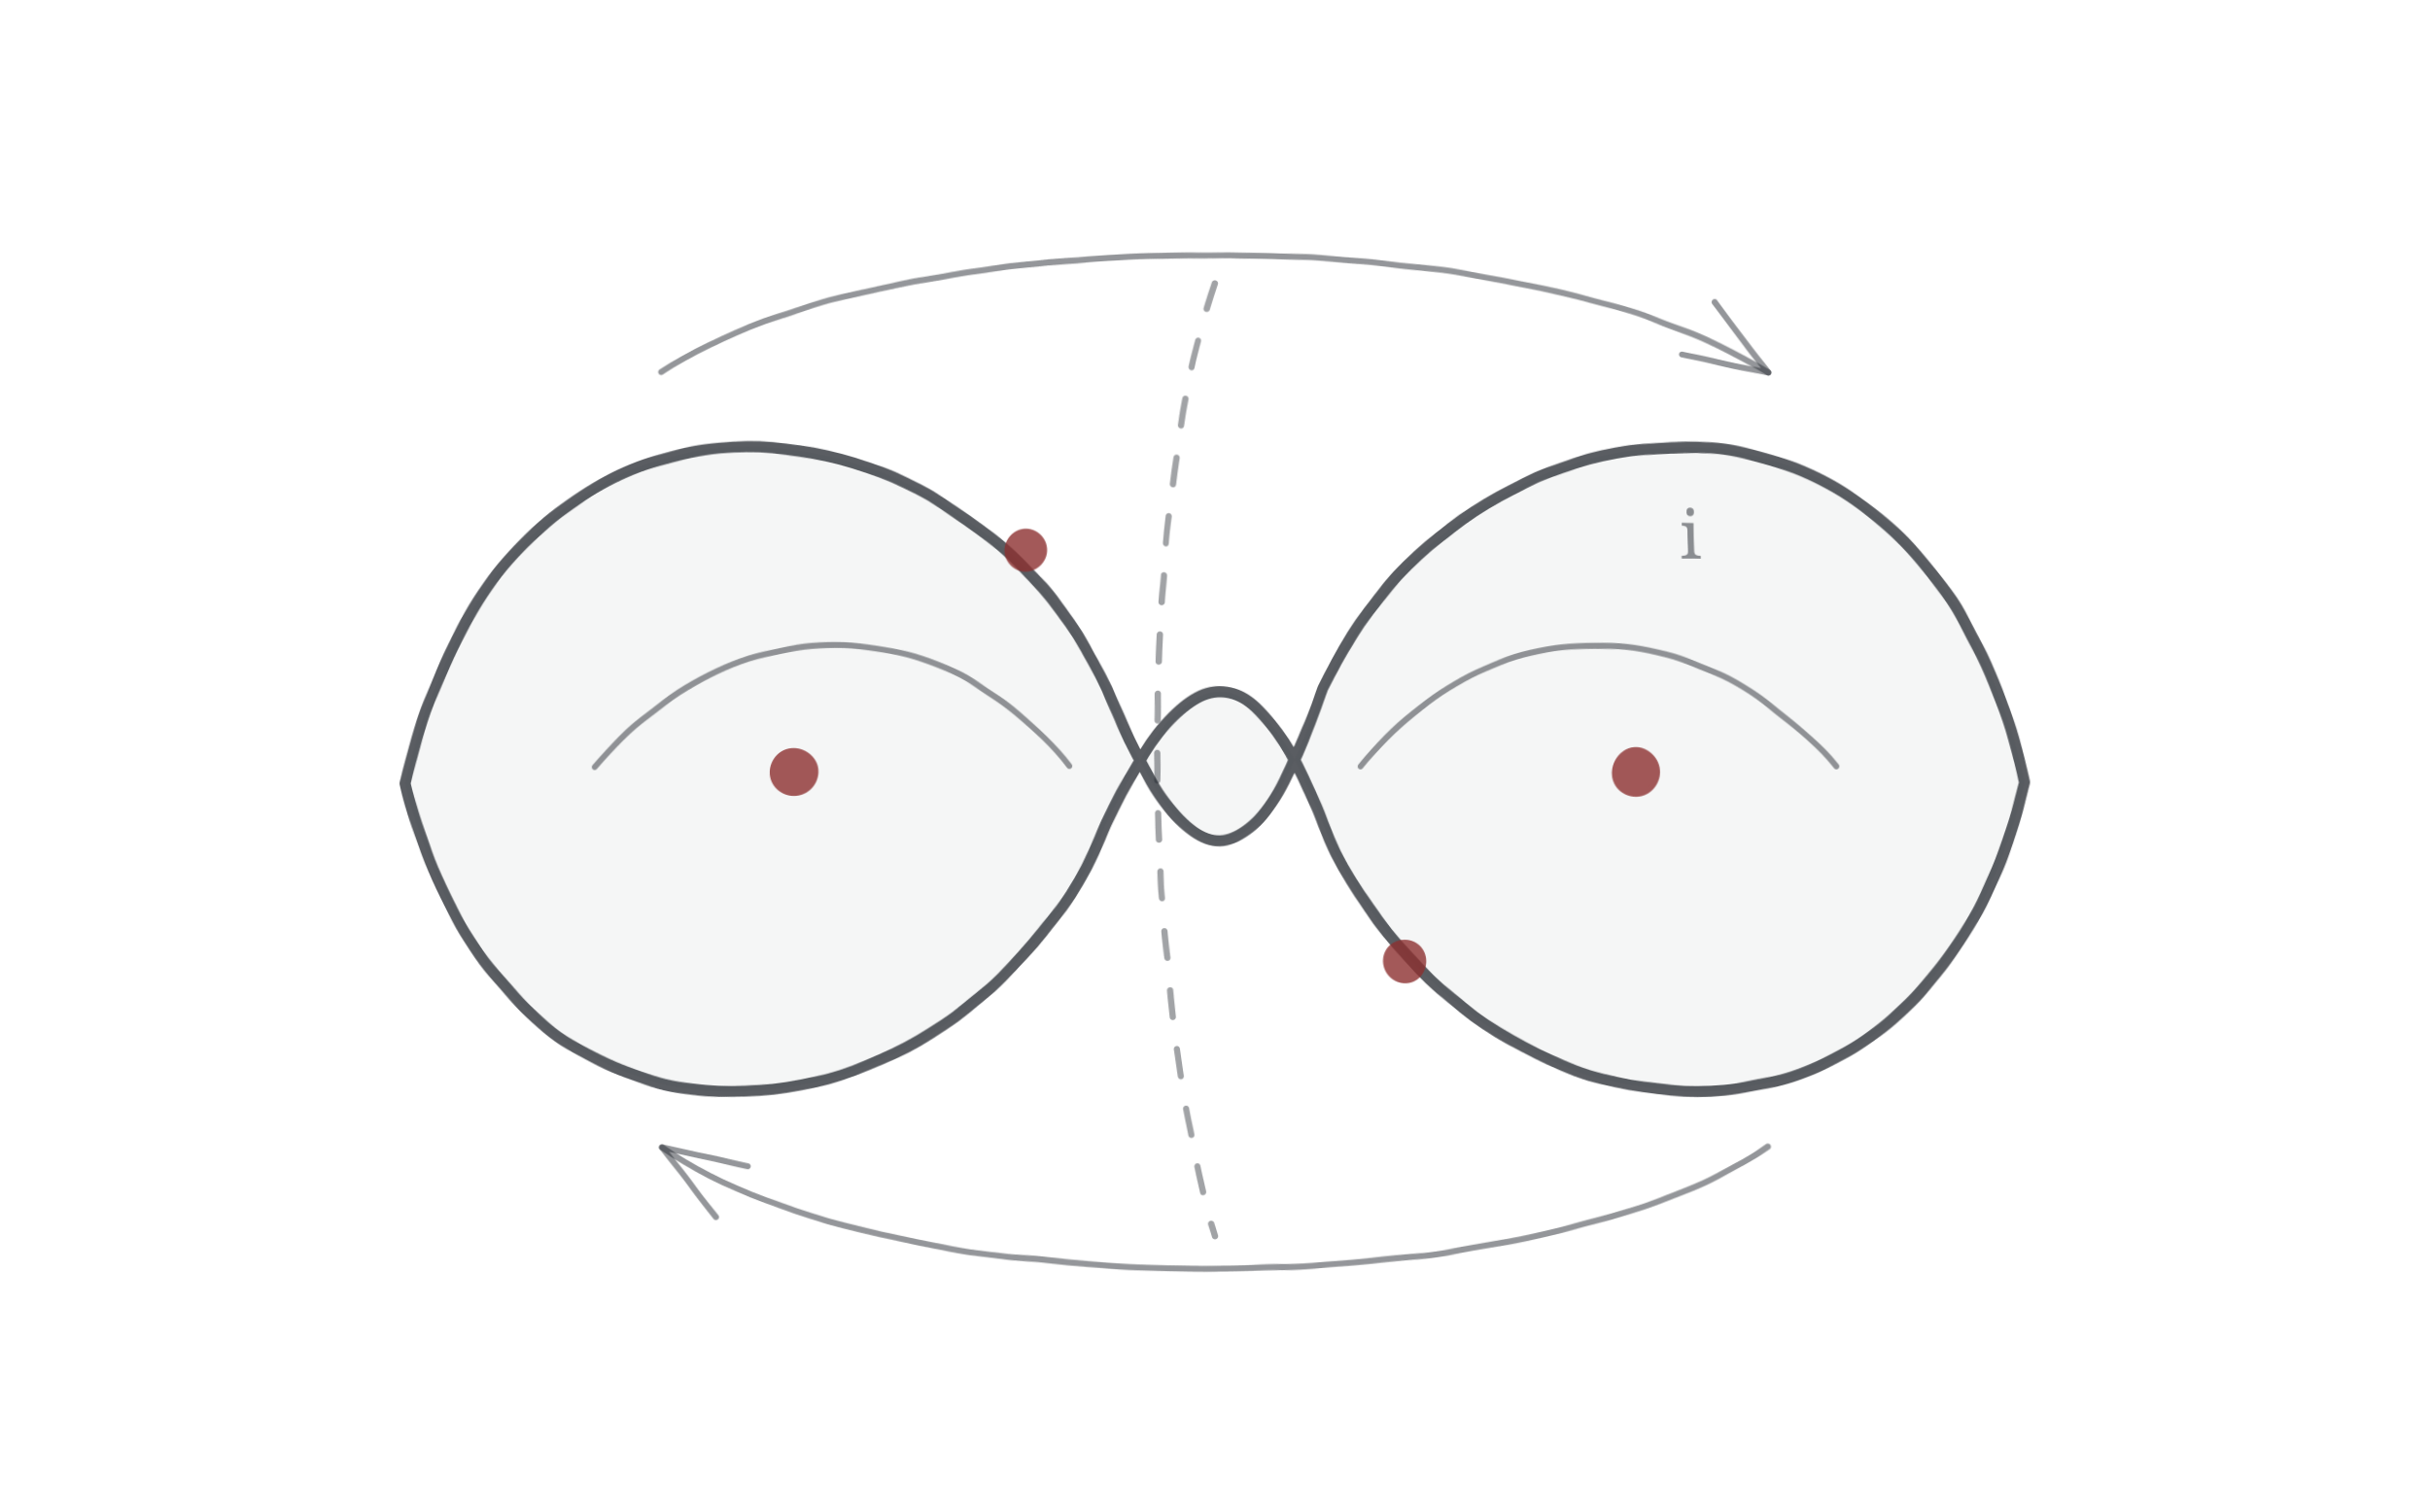
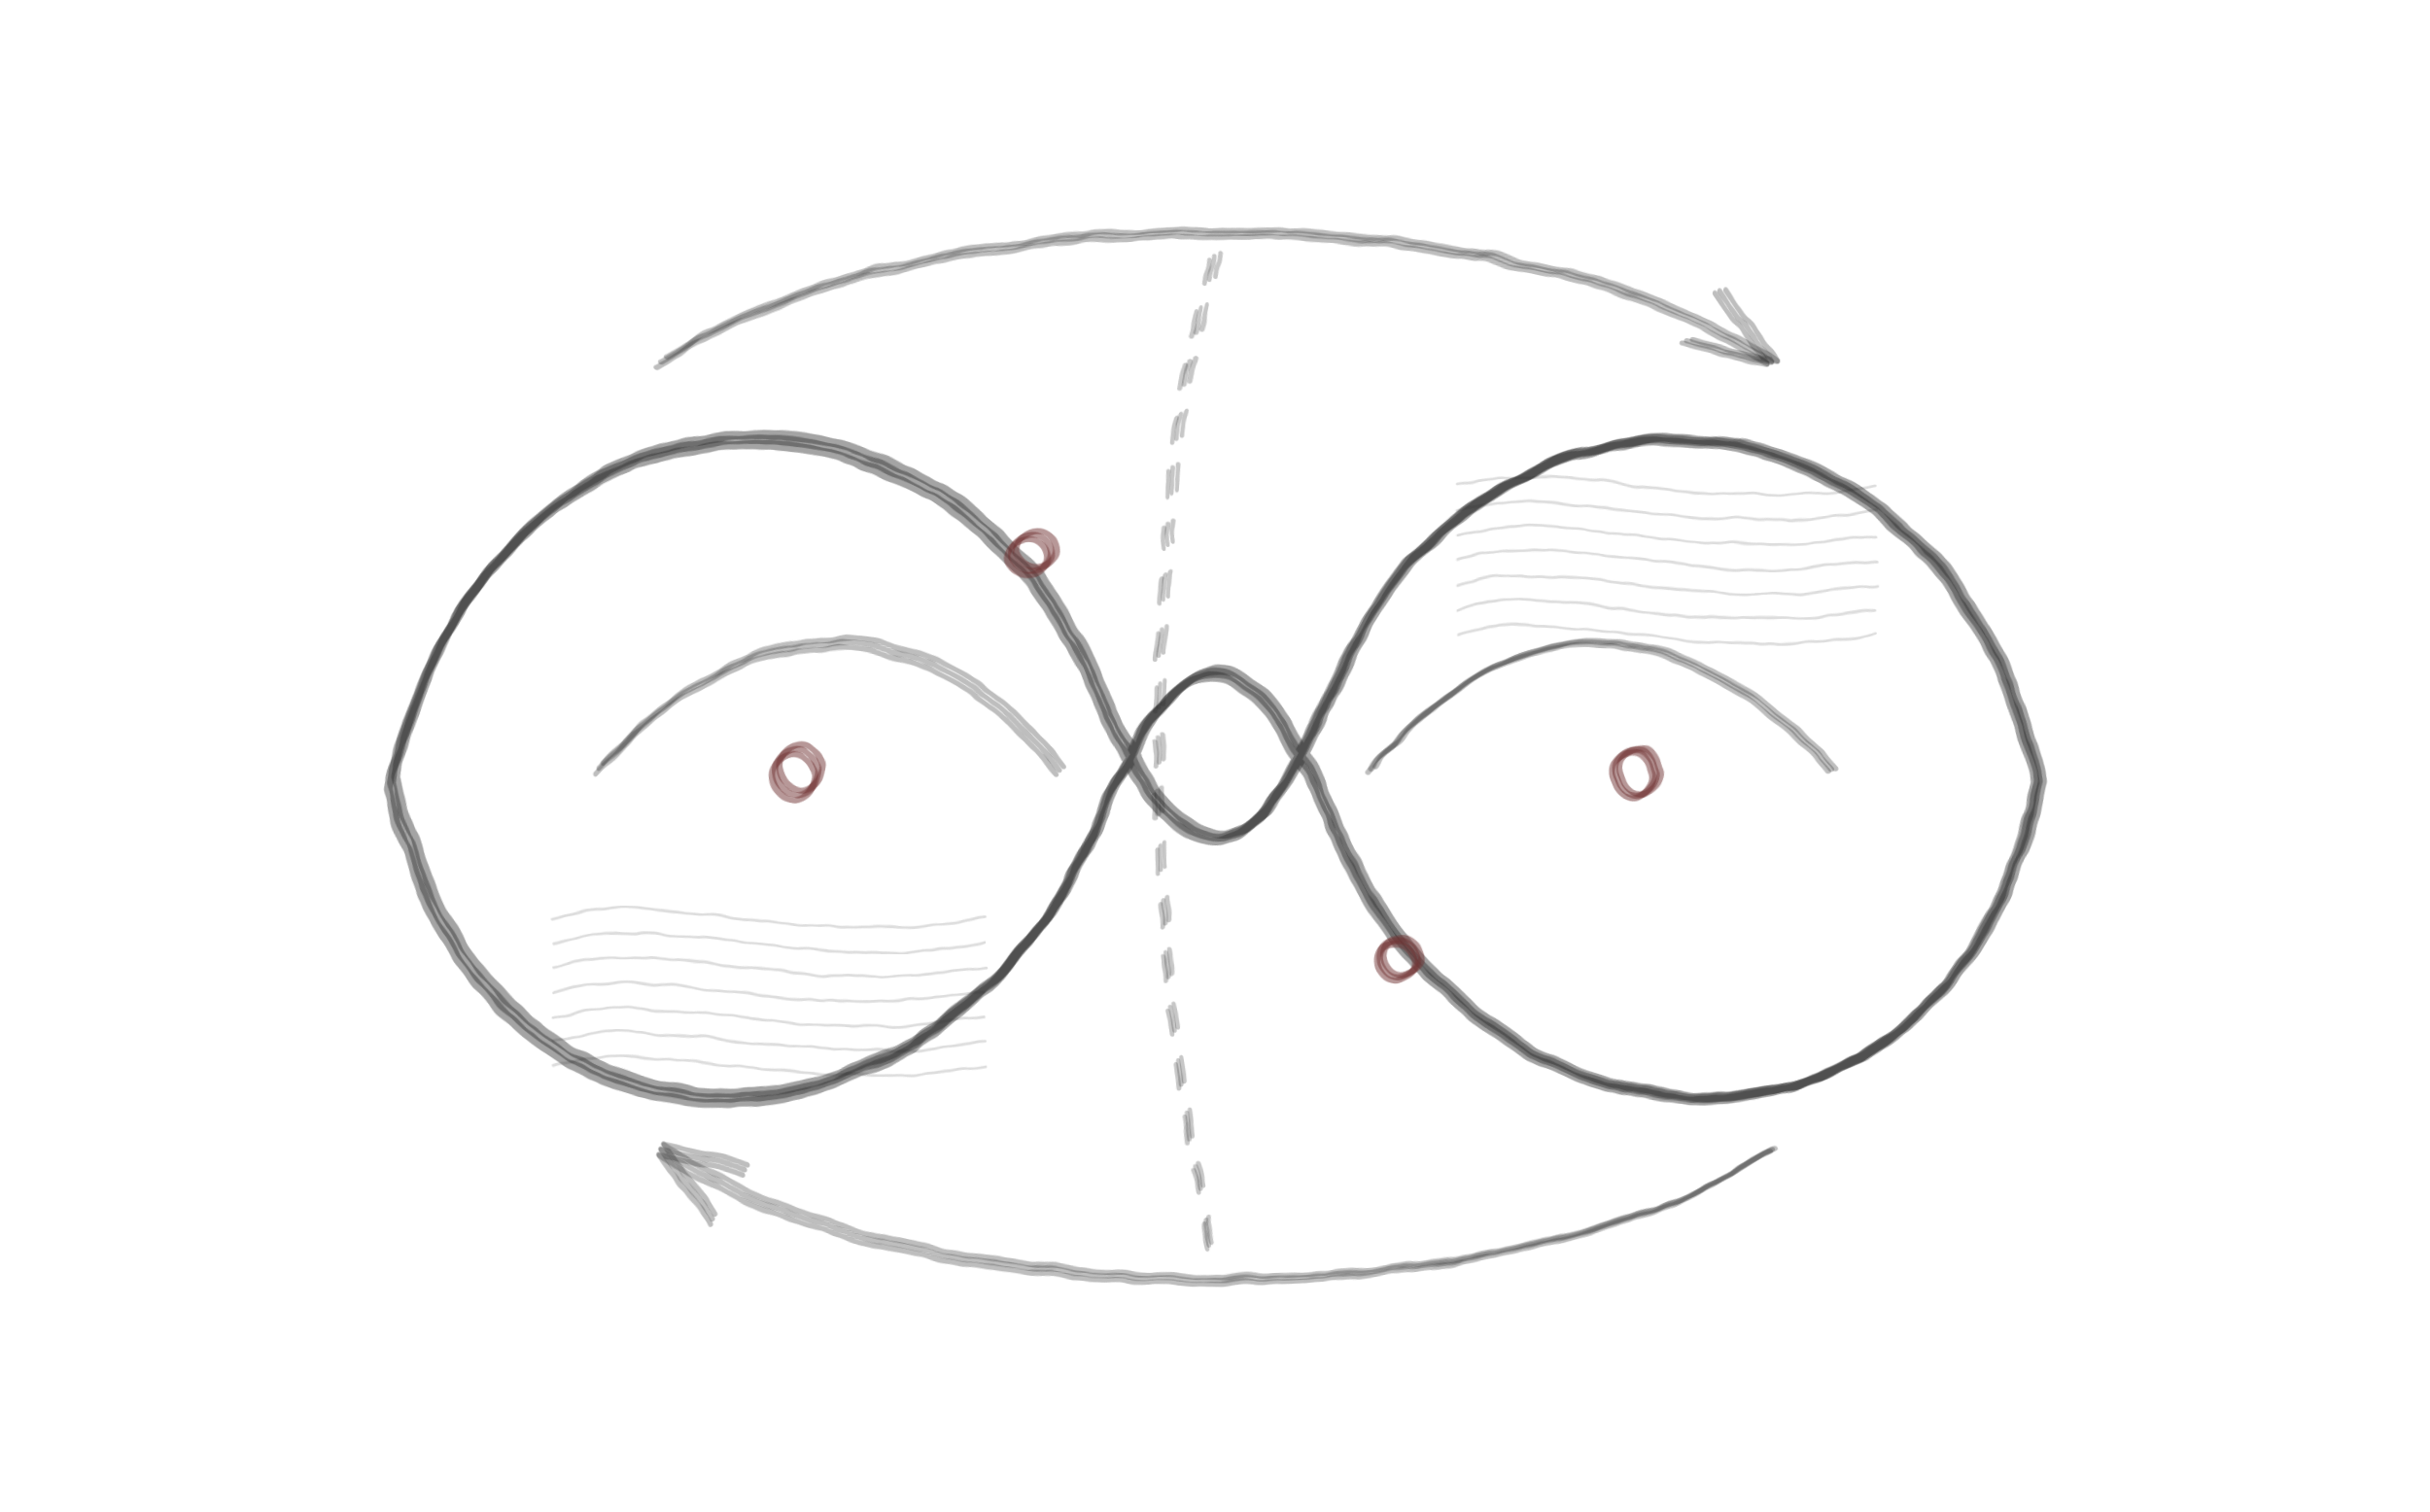
<svg xmlns="http://www.w3.org/2000/svg" viewBox="0 0 900 560" role="img" aria-hidden="true">
  <defs>
-     <filter id="rough" x="-10%" y="-10%" width="120%" height="120%">
-       <feTurbulence type="fractalNoise" baseFrequency="0.035" numOctaves="2" seed="17" result="noise" />
-       <feDisplacementMap in="SourceGraphic" in2="noise" scale="1.35" xChannelSelector="R" yChannelSelector="G" />
+     <filter id="wobble" x="-12%" y="-12%" width="124%" height="124%">
+       <feTurbulence type="fractalNoise" baseFrequency="0.055" numOctaves="3" seed="23" result="noise" />
+       <feDisplacementMap in="SourceGraphic" in2="noise" scale="2.8" xChannelSelector="R" yChannelSelector="G" />
+       <feGaussianBlur stdDeviation="0.16" />
    </filter>
    <style>
-     .p{fill:none;stroke:#20242b;stroke-width:4.1;stroke-linecap:round;stroke-linejoin:round;filter:url(#rough);opacity:.74}
-     .q{fill:none;stroke:#20242b;stroke-width:2.2;stroke-linecap:round;stroke-linejoin:round;filter:url(#rough);opacity:.48}
-     .r{fill:none;stroke:#20242b;stroke-width:1.45;stroke-linecap:round;stroke-linejoin:round;filter:url(#rough);opacity:.30}
-     .d{fill:none;stroke:#20242b;stroke-width:2.3;stroke-linecap:round;stroke-linejoin:round;stroke-dasharray:10 12;filter:url(#rough);opacity:.42}
-     .m{fill:#20242b;filter:url(#rough);opacity:.72}
-     .a{fill:#8c2f2f;stroke:#8c2f2f;stroke-width:1.8;filter:url(#rough);opacity:.8}
-     .wash{fill:#20242b;opacity:.045;filter:url(#rough)}
-     .txt{font-family:EB Garamond, Georgia, serif;font-size:35px;fill:#20242b;opacity:.55;filter:url(#rough)}
-     .small{font-family:EB Garamond, Georgia, serif;font-size:25px;fill:#20242b;opacity:.50;filter:url(#rough)}
+     .heavy{fill:none;stroke:#262626;stroke-width:3.5;stroke-linecap:round;stroke-linejoin:round;opacity:.42;filter:url(#wobble)}
+     .mid{fill:none;stroke:#262626;stroke-width:2.0;stroke-linecap:round;stroke-linejoin:round;opacity:.30;filter:url(#wobble)}
+     .light{fill:none;stroke:#262626;stroke-width:1.2;stroke-linecap:round;stroke-linejoin:round;opacity:.18;filter:url(#wobble)}
+     .dash{fill:none;stroke:#262626;stroke-width:1.7;stroke-linecap:round;stroke-linejoin:round;stroke-dasharray:9 11;opacity:.26;filter:url(#wobble)}
+     .shade{fill:none;stroke:#262626;stroke-width:1.0;stroke-linecap:round;opacity:.16;filter:url(#wobble)}
+     .mark{fill:none;stroke:#6f3333;stroke-width:2.4;opacity:.50;filter:url(#wobble)}
  </style>
  </defs>
-   <path class="wash" d="M150 290 C190 115 360 145 410 255 C440 330 465 330 490 255 C540 145 710 115 750 290 C710 455 540 425 490 305 C465 240 440 240 410 305 C360 425 190 455 150 290 Z" />
-   <path class="p" d="M150 290 C190 115 360 145 410 255 C440 330 465 330 490 255 C540 145 710 115 750 290 C710 455 540 425 490 305 C465 240 440 240 410 305 C360 425 190 455 150 290 Z" />
-   <path class="q" d="M220 284 C272 224 348 224 396 284 M504 284 C552 224 628 224 680 284" />
-   <path class="d" d="M450 105 C420 195 423 367 450 458" />
-   <path class="q" d="M245 138 C330 80 565 80 655 138" />
-   <path class="q" d="M655 138 l-32 -7 m32 7 l-20 -26" />
-   <path class="q" d="M655 425 C565 485 330 485 245 425" />
-   <path class="q" d="M245 425 l32 7 m-32 -7 l20 26" />
-   <circle class="a" cx="294" cy="286" r="8" />
-   <circle class="a" cx="380" cy="204" r="7" />
-   <circle class="a" cx="520" cy="356" r="7" />
-   <circle class="a" cx="606" cy="286" r="8" />
-   <text class="small" x="622" y="207">i</text>
+   <path class="heavy" d="M145 290 C180 130 350 125 405 252 C438 330 462 330 495 252 C550 125 720 130 755 290 C720 450 550 435 495 308 C462 230 438 230 405 308 C350 435 180 450 145 290 Z" />
+   <path class="heavy" d="M145 290 C180 130 350 125 405 252 C438 330 462 330 495 252 C550 125 720 130 755 290 C720 450 550 435 495 308 C462 230 438 230 405 308 C350 435 180 450 145 290 Z" transform="translate(1.6 -1.1) rotate(.22 450 280)" opacity=".55" />
+   <path class="heavy" d="M145 290 C180 130 350 125 405 252 C438 330 462 330 495 252 C550 125 720 130 755 290 C720 450 550 435 495 308 C462 230 438 230 405 308 C350 435 180 450 145 290 Z" transform="translate(-1.2 1.4) rotate(-.18 450 280)" opacity=".38" />
+   <path class="mid" d="M222 285 C280 220 345 225 392 285" />
+   <path class="mid" d="M222 285 C280 220 345 225 392 285" transform="translate(1.6 -1.1) rotate(.22 450 280)" opacity=".55" />
+   <path class="mid" d="M222 285 C280 220 345 225 392 285" transform="translate(-1.2 1.4) rotate(-.18 450 280)" opacity=".38" />
+   <path class="mid" d="M508 285 C555 225 620 220 678 285" />
+   <path class="mid" d="M508 285 C555 225 620 220 678 285" transform="translate(1.6 -1.1) rotate(.22 450 280)" opacity=".55" />
+   <path class="mid" d="M508 285 C555 225 620 220 678 285" transform="translate(-1.2 1.4) rotate(-.18 450 280)" opacity=".38" />
+   <path class="dash" d="M450 95 C420 190 424 370 450 465" />
+   <path class="dash" d="M450 95 C420 190 424 370 450 465" transform="translate(1.6 -1.1) rotate(.22 450 280)" opacity=".55" />
+   <path class="dash" d="M450 95 C420 190 424 370 450 465" transform="translate(-1.2 1.4) rotate(-.18 450 280)" opacity=".38" />
+   <path class="mid" d="M245 134 C340 70 560 70 656 134" />
+   <path class="mid" d="M245 134 C340 70 560 70 656 134" transform="translate(1.6 -1.1) rotate(.22 450 280)" opacity=".55" />
+   <path class="mid" d="M245 134 C340 70 560 70 656 134" transform="translate(-1.2 1.4) rotate(-.18 450 280)" opacity=".38" />
+   <path class="mid" d="M656 134 L625 127 M656 134 L637 108" />
+   <path class="mid" d="M656 134 L625 127 M656 134 L637 108" transform="translate(1.6 -1.1) rotate(.22 450 280)" opacity=".55" />
+   <path class="mid" d="M656 134 L625 127 M656 134 L637 108" transform="translate(-1.2 1.4) rotate(-.18 450 280)" opacity=".38" />
+   <path class="mid" d="M656 426 C560 490 340 490 245 426" />
+   <path class="mid" d="M656 426 C560 490 340 490 245 426" transform="translate(1.6 -1.1) rotate(.22 450 280)" opacity=".55" />
+   <path class="mid" d="M656 426 C560 490 340 490 245 426" transform="translate(-1.2 1.4) rotate(-.18 450 280)" opacity=".38" />
+   <path class="mid" d="M245 426 L276 433 M245 426 L264 452" />
+   <path class="mid" d="M245 426 L276 433 M245 426 L264 452" transform="translate(1.6 -1.1) rotate(.22 450 280)" opacity=".55" />
+   <path class="mid" d="M245 426 L276 433 M245 426 L264 452" transform="translate(-1.2 1.4) rotate(-.18 450 280)" opacity=".38" />
+   <path class="mark" d="M 287 286 C 287 280.4, 292.2 278, 295 278 C 300.6 278, 303 284.0, 303 286 C 303 291.6, 297.0 294, 295 294 C 289.4 294, 287 288.0, 287 286 Z" />
+   <path class="mark" d="M 287 286 C 287 280.4, 292.2 278, 295 278 C 300.6 278, 303 284.0, 303 286 C 303 291.6, 297.0 294, 295 294 C 289.4 294, 287 288.0, 287 286 Z" transform="translate(1.6 -1.1) rotate(.22 450 280)" opacity=".55" />
+   <path class="mark" d="M 287 286 C 287 280.4, 292.2 278, 295 278 C 300.6 278, 303 284.0, 303 286 C 303 291.6, 297.0 294, 295 294 C 289.4 294, 287 288.0, 287 286 Z" transform="translate(-1.2 1.4) rotate(-.18 450 280)" opacity=".38" />
+   <path class="mark" d="M 375 205 C 375 200.1, 379.55 198, 382 198 C 386.9 198, 389 203.25, 389 205 C 389 209.9, 383.75 212, 382 212 C 377.1 212, 375 206.75, 375 205 Z" />
+   <path class="mark" d="M 375 205 C 375 200.1, 379.55 198, 382 198 C 386.9 198, 389 203.25, 389 205 C 389 209.9, 383.75 212, 382 212 C 377.1 212, 375 206.75, 375 205 Z" transform="translate(1.6 -1.1) rotate(.22 450 280)" opacity=".55" />
+   <path class="mark" d="M 375 205 C 375 200.1, 379.55 198, 382 198 C 386.9 198, 389 203.25, 389 205 C 389 209.9, 383.75 212, 382 212 C 377.1 212, 375 206.75, 375 205 Z" transform="translate(-1.2 1.4) rotate(-.18 450 280)" opacity=".38" />
+   <path class="mark" d="M 511 355 C 511 350.1, 515.55 348, 518 348 C 522.9 348, 525 353.25, 525 355 C 525 359.9, 519.75 362, 518 362 C 513.1 362, 511 356.75, 511 355 Z" />
+   <path class="mark" d="M 511 355 C 511 350.1, 515.55 348, 518 348 C 522.9 348, 525 353.25, 525 355 C 525 359.9, 519.75 362, 518 362 C 513.1 362, 511 356.75, 511 355 Z" transform="translate(1.6 -1.1) rotate(.22 450 280)" opacity=".55" />
+   <path class="mark" d="M 511 355 C 511 350.1, 515.55 348, 518 348 C 522.9 348, 525 353.25, 525 355 C 525 359.9, 519.75 362, 518 362 C 513.1 362, 511 356.75, 511 355 Z" transform="translate(-1.2 1.4) rotate(-.18 450 280)" opacity=".38" />
+   <path class="mark" d="M 598 286 C 598 280.4, 603.2 278, 606 278 C 611.6 278, 614 284.0, 614 286 C 614 291.6, 608.0 294, 606 294 C 600.4 294, 598 288.0, 598 286 Z" />
+   <path class="mark" d="M 598 286 C 598 280.4, 603.2 278, 606 278 C 611.6 278, 614 284.0, 614 286 C 614 291.6, 608.0 294, 606 294 C 600.4 294, 598 288.0, 598 286 Z" transform="translate(1.6 -1.1) rotate(.22 450 280)" opacity=".55" />
+   <path class="mark" d="M 598 286 C 598 280.4, 603.2 278, 606 278 C 611.6 278, 614 284.0, 614 286 C 614 291.6, 608.0 294, 606 294 C 600.4 294, 598 288.0, 598 286 Z" transform="translate(-1.2 1.4) rotate(-.18 450 280)" opacity=".38" />
+   <path class="shade" d="M205 340.0 C245.0 328.0,293.0 352.0,365 340.0" />
+   <path class="shade" d="M205 349.2 C245.0 337.2,293.0 361.2,365 349.2" />
+   <path class="shade" d="M205 358.3 C245.0 346.3,293.0 370.3,365 358.3" />
+   <path class="shade" d="M205 367.5 C245.0 355.5,293.0 379.5,365 367.5" />
+   <path class="shade" d="M205 376.7 C245.0 364.7,293.0 388.7,365 376.7" />
+   <path class="shade" d="M205 385.8 C245.0 373.8,293.0 397.8,365 385.8" />
+   <path class="shade" d="M205 395.0 C245.0 383.0,293.0 407.0,365 395.0" />
+   <path class="shade" d="M540 180.0 C578.75 168.0,625.25 192.0,695 180.0" />
+   <path class="shade" d="M540 189.2 C578.75 177.2,625.25 201.2,695 189.2" />
+   <path class="shade" d="M540 198.3 C578.75 186.3,625.25 210.3,695 198.3" />
+   <path class="shade" d="M540 207.5 C578.75 195.5,625.25 219.5,695 207.5" />
+   <path class="shade" d="M540 216.7 C578.75 204.7,625.25 228.7,695 216.7" />
+   <path class="shade" d="M540 225.8 C578.75 213.8,625.25 237.8,695 225.8" />
+   <path class="shade" d="M540 235.0 C578.75 223.0,625.25 247.0,695 235.0" />
</svg>
